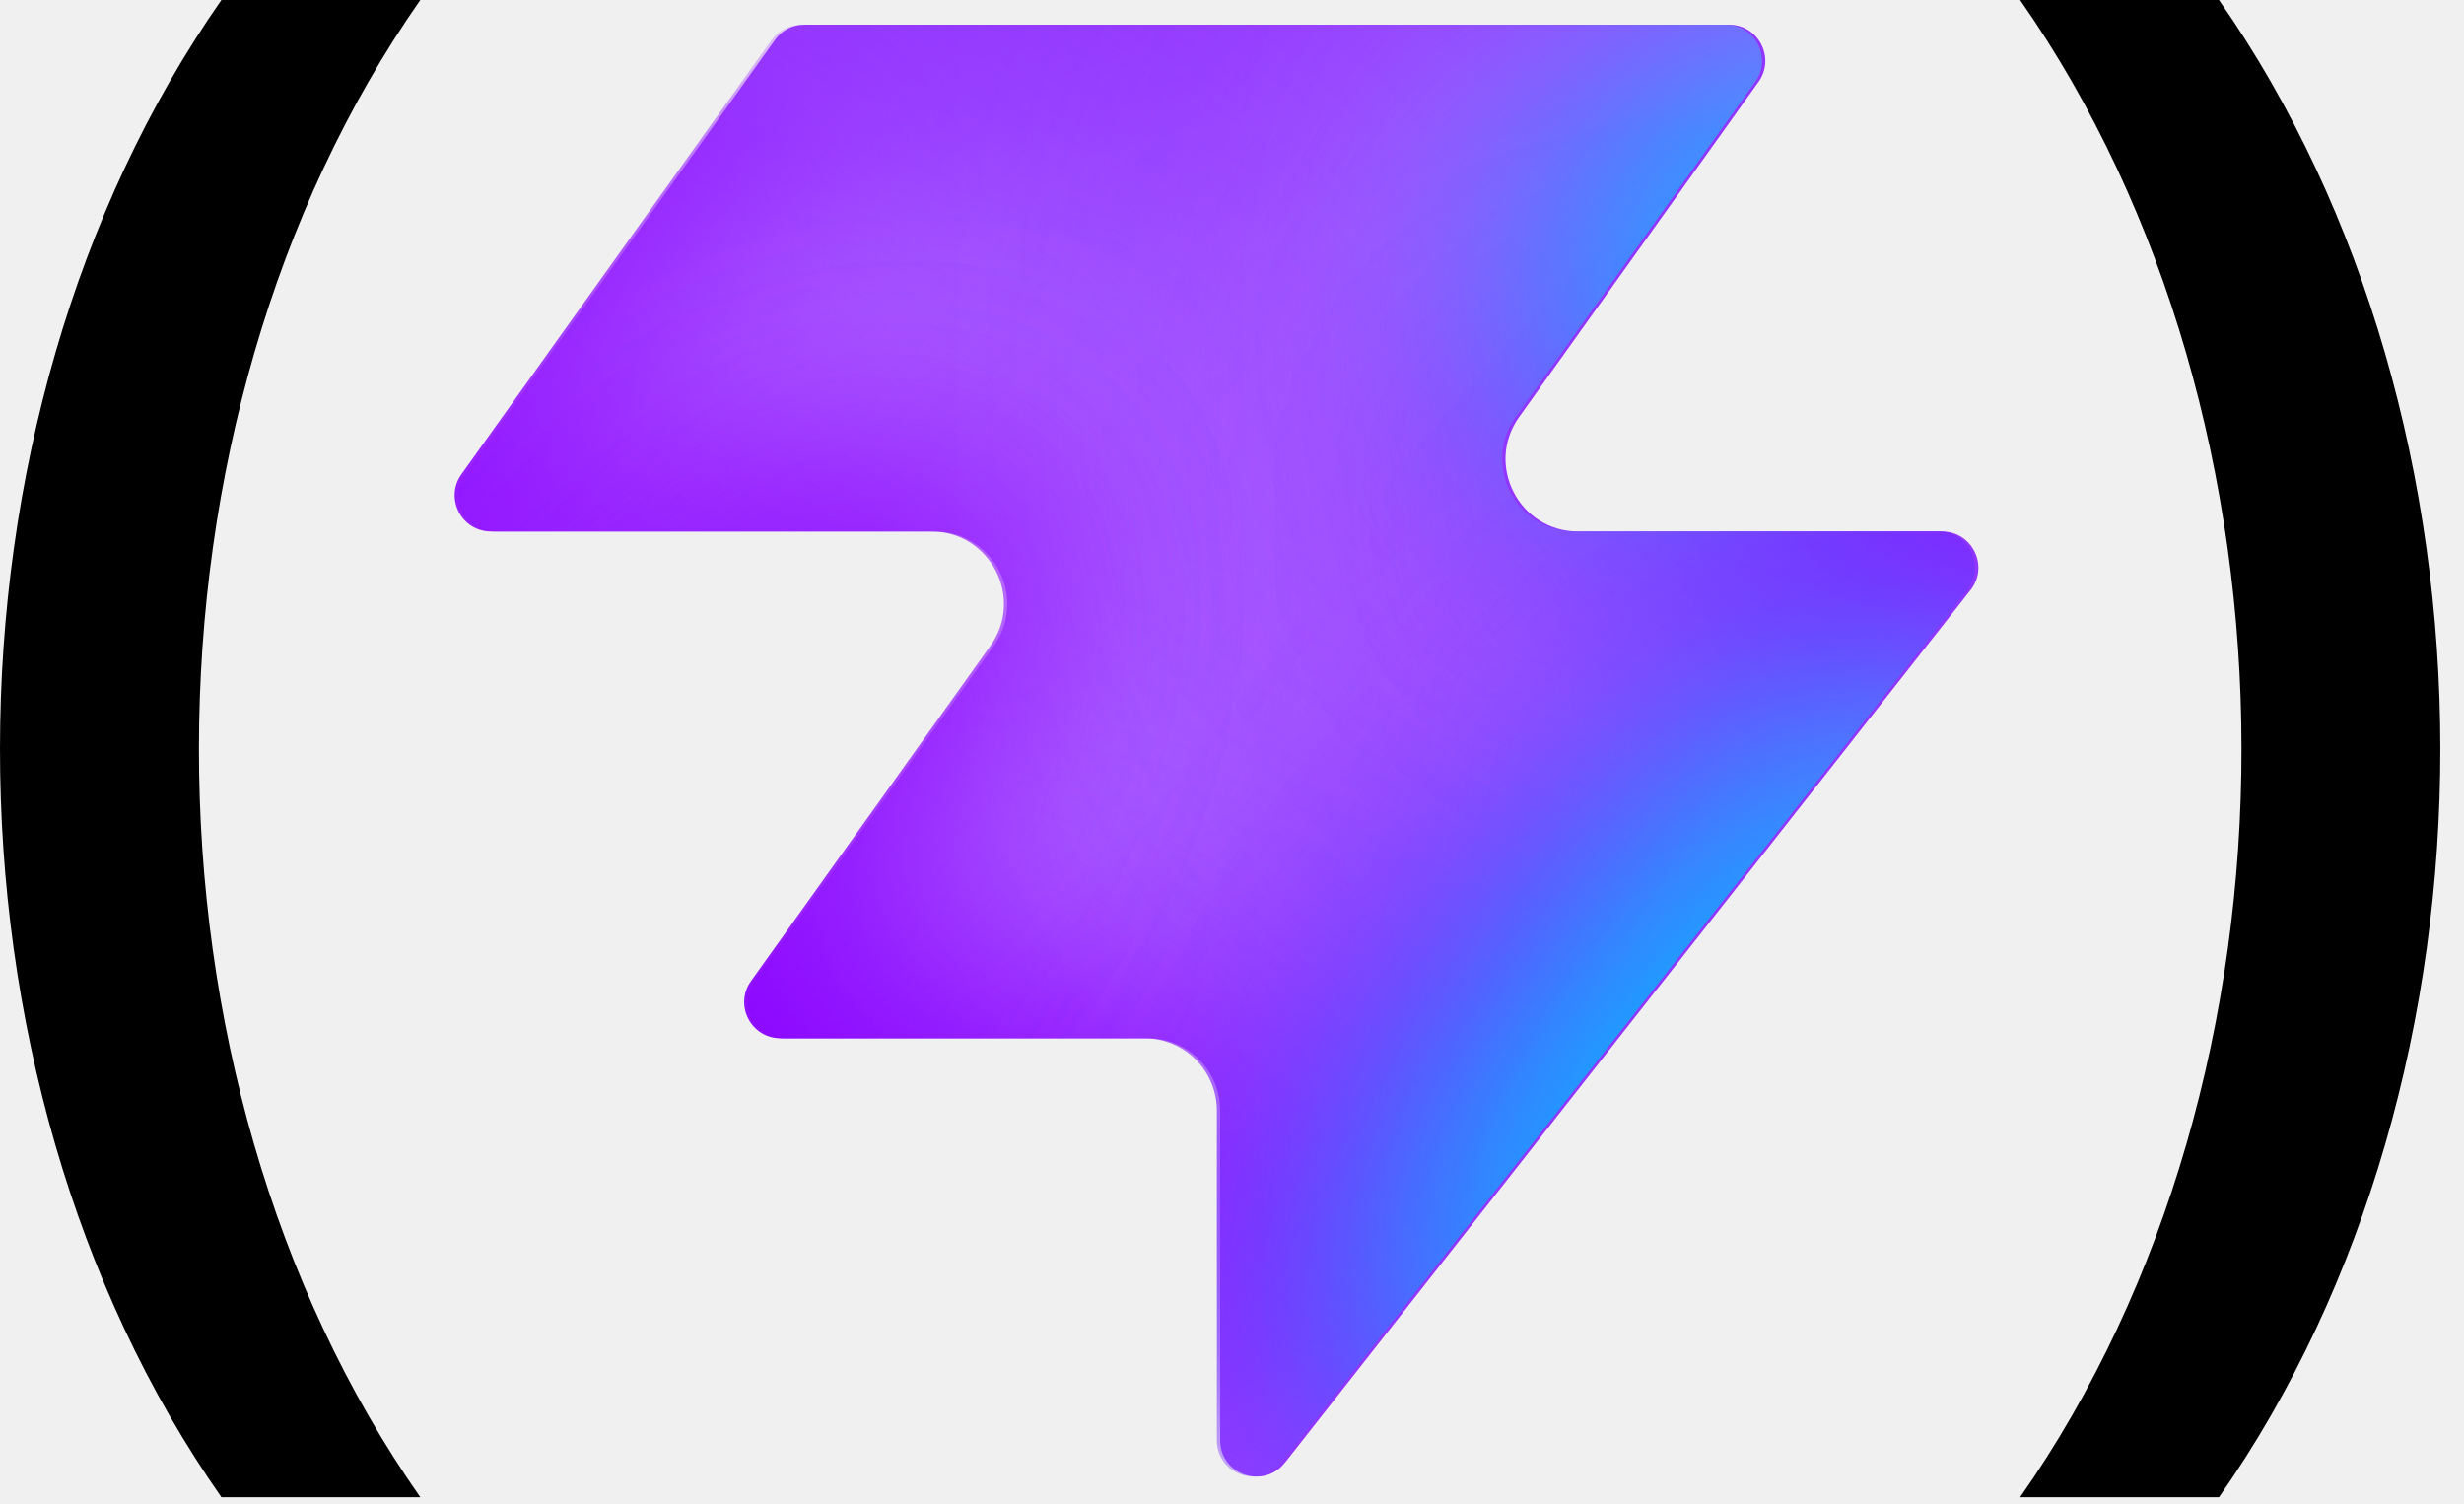
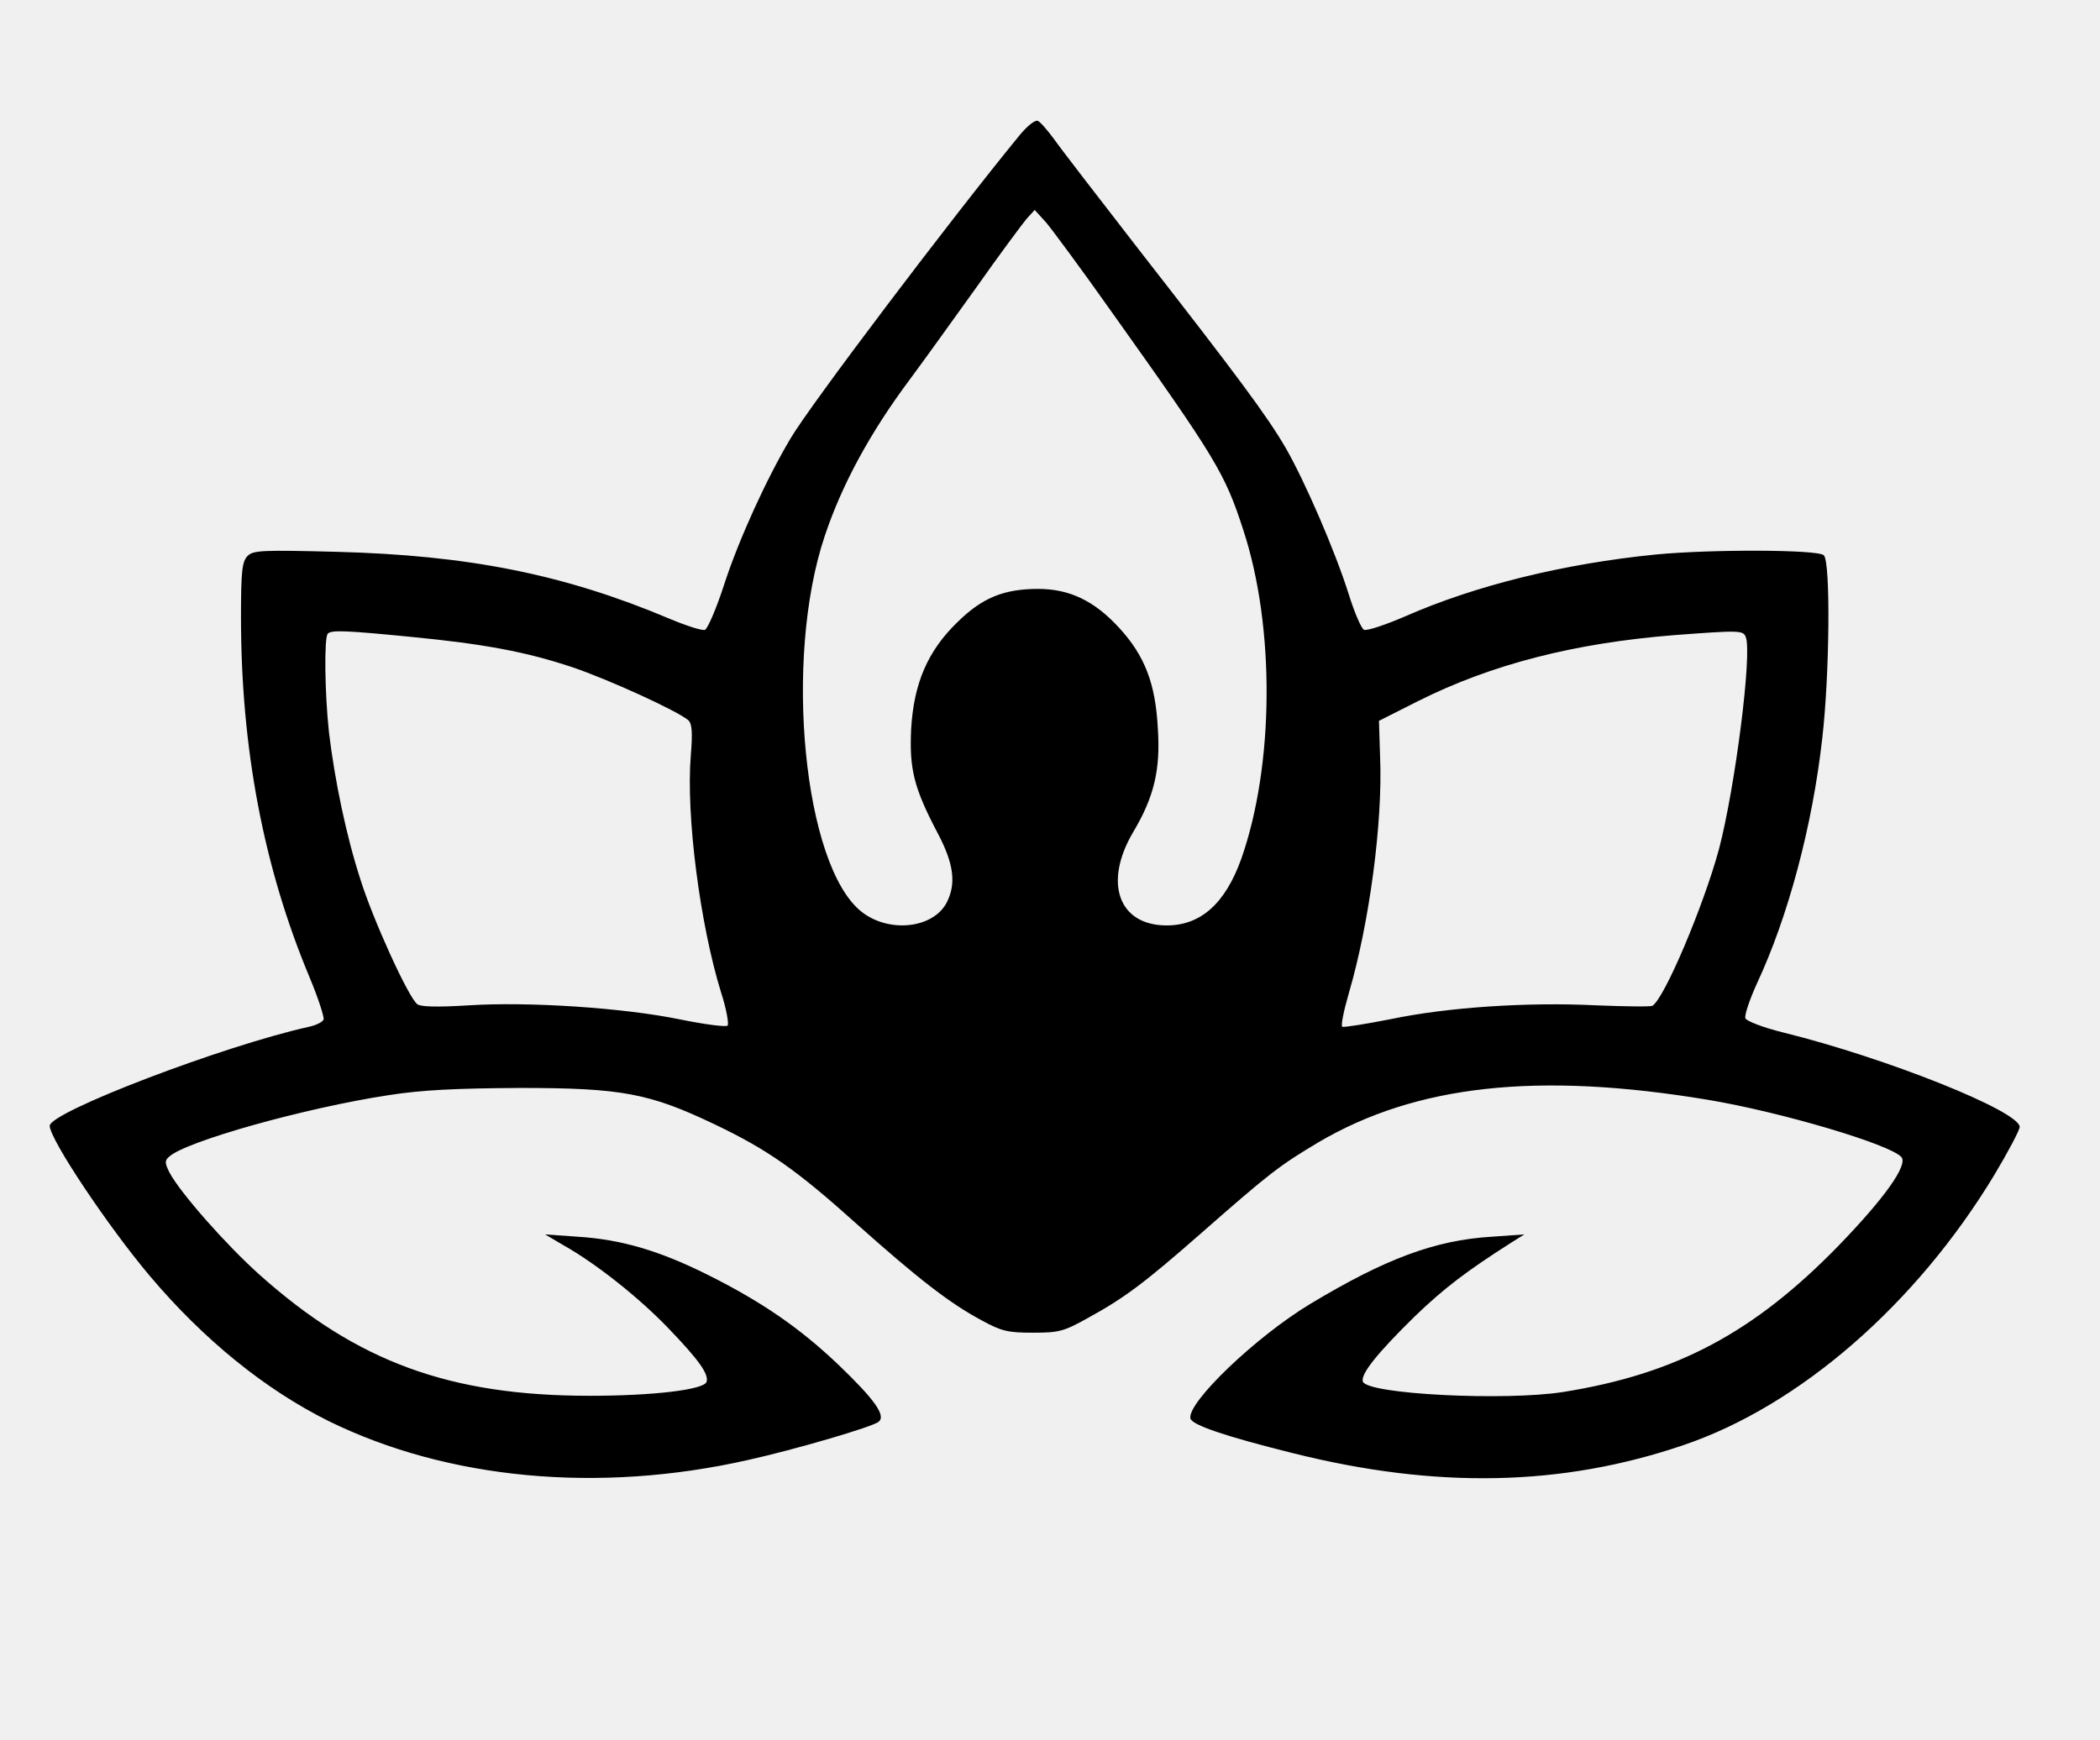
- <svg xmlns="http://www.w3.org/2000/svg" width="77" height="47" fill="none" aria-labelledby="vite-logo-title" viewBox="0 0 77 47">
-   <style>.parenthesis{fill:#000}@media (prefers-color-scheme:dark){.parenthesis{fill:#fff}}</style>
-   <path fill="#9135ff" d="M40.151 45.71c-.663.844-2.02.374-2.02-.699V34.708a2.26 2.26 0 0 0-2.262-2.262H24.493c-.92 0-1.457-1.04-.92-1.788l7.479-10.471c1.07-1.498 0-3.578-1.842-3.578H15.443c-.92 0-1.456-1.04-.92-1.788l9.696-13.576c.213-.297.556-.474.92-.474h28.894c.92 0 1.456 1.04.92 1.788l-7.48 10.472c-1.07 1.497 0 3.578 1.842 3.578h11.376c.944 0 1.474 1.087.89 1.83L40.153 45.712z" />
-   <mask id="a" width="48" height="47" x="14" y="0" maskUnits="userSpaceOnUse" style="mask-type:alpha">
-     <path fill="#000" d="M40.047 45.71c-.663.843-2.02.374-2.02-.699V34.708a2.26 2.26 0 0 0-2.262-2.262H24.389c-.92 0-1.457-1.04-.92-1.788l7.479-10.472c1.07-1.497 0-3.578-1.842-3.578H15.34c-.92 0-1.456-1.04-.92-1.788l9.696-13.575c.213-.297.556-.474.92-.474H53.93c.92 0 1.456 1.04.92 1.788L47.37 13.03c-1.07 1.498 0 3.578 1.842 3.578h11.376c.944 0 1.474 1.088.89 1.831L40.049 45.712z" />
-   </mask>
-   <g mask="url(#a)">
-     <g filter="url(#b)">
-       <ellipse cx="5.508" cy="14.704" fill="#eee6ff" rx="5.508" ry="14.704" transform="rotate(269.814 20.96 11.29)scale(-1 1)" />
-     </g>
-     <g filter="url(#c)">
-       <ellipse cx="10.399" cy="29.851" fill="#eee6ff" rx="10.399" ry="29.851" transform="rotate(89.814 -16.902 -8.275)scale(1 -1)" />
-     </g>
-     <g filter="url(#d)">
-       <ellipse cx="5.508" cy="30.487" fill="#8900ff" rx="5.508" ry="30.487" transform="rotate(89.814 -19.197 -7.127)scale(1 -1)" />
-     </g>
-     <g filter="url(#e)">
-       <ellipse cx="5.508" cy="30.599" fill="#8900ff" rx="5.508" ry="30.599" transform="rotate(89.814 -25.928 4.177)scale(1 -1)" />
-     </g>
-     <g filter="url(#f)">
-       <ellipse cx="5.508" cy="30.599" fill="#8900ff" rx="5.508" ry="30.599" transform="rotate(89.814 -25.738 5.52)scale(1 -1)" />
-     </g>
-     <g filter="url(#g)">
-       <ellipse cx="14.072" cy="22.078" fill="#eee6ff" rx="14.072" ry="22.078" transform="rotate(93.35 31.245 55.578)scale(-1 1)" />
-     </g>
-     <g filter="url(#h)">
-       <ellipse cx="3.47" cy="21.501" fill="#8900ff" rx="3.47" ry="21.501" transform="rotate(89.009 35.419 55.202)scale(-1 1)" />
-     </g>
-     <g filter="url(#i)">
-       <ellipse cx="3.47" cy="21.501" fill="#8900ff" rx="3.47" ry="21.501" transform="rotate(89.009 35.419 55.202)scale(-1 1)" />
-     </g>
-     <g filter="url(#j)">
-       <ellipse cx="14.592" cy="9.743" fill="#8900ff" rx="4.407" ry="29.108" transform="rotate(39.51 14.592 9.743)" />
-     </g>
-     <g filter="url(#k)">
-       <ellipse cx="61.728" cy="-5.321" fill="#8900ff" rx="4.407" ry="29.108" transform="rotate(37.892 61.728 -5.32)" />
-     </g>
-     <g filter="url(#l)">
-       <ellipse cx="55.618" cy="7.104" fill="#00c2ff" rx="5.971" ry="9.665" transform="rotate(37.892 55.618 7.104)" />
-     </g>
-     <g filter="url(#m)">
-       <ellipse cx="12.326" cy="39.103" fill="#8900ff" rx="4.407" ry="29.108" transform="rotate(37.892 12.326 39.103)" />
-     </g>
-     <g filter="url(#n)">
-       <ellipse cx="12.326" cy="39.103" fill="#8900ff" rx="4.407" ry="29.108" transform="rotate(37.892 12.326 39.103)" />
-     </g>
-     <g filter="url(#o)">
-       <ellipse cx="49.857" cy="30.678" fill="#8900ff" rx="4.407" ry="29.108" transform="rotate(37.892 49.857 30.678)" />
-     </g>
-     <g filter="url(#p)">
-       <ellipse cx="52.623" cy="33.171" fill="#00c2ff" rx="5.971" ry="15.297" transform="rotate(37.892 52.623 33.17)" />
-     </g>
+ <svg xmlns="http://www.w3.org/2000/svg" version="1.0" width="549pt" height="455pt" viewBox="0 0 549 455" preserveAspectRatio="xMidYMid meet">
+   <g transform="translate(0,455) scale(0.1,-0.1)" fill="#000000" stroke="none">
+     <path d="M2666 4197 c-181 -221 -547 -705 -599 -793 -62 -104 -135 -263 -174 -383 -20 -62 -43 -115 -50 -118 -7 -3 -50 11 -95 30 -273 115 -523 165 -868 174 -195 5 -218 4 -233 -11 -14 -15 -17 -39 -17 -159 0 -344 59 -655 179 -942 23 -55 39 -105 37 -111 -3 -7 -20 -15 -38 -19 -222 -49 -678 -223 -678 -259 0 -35 153 -264 262 -393 141 -167 302 -297 467 -379 311 -153 706 -190 1096 -102 122 27 327 87 342 100 20 16 -11 59 -106 150 -101 96 -200 164 -340 234 -128 64 -228 93 -341 100 l-85 6 51 -30 c83 -47 194 -135 270 -214 81 -84 108 -122 101 -142 -8 -20 -138 -36 -305 -36 -367 0 -609 89 -864 317 -88 79 -207 214 -235 267 -12 24 -13 31 -1 41 42 40 356 128 573 161 89 14 178 18 345 19 266 0 338 -14 508 -95 140 -67 214 -119 372 -261 157 -140 241 -206 325 -251 53 -29 69 -33 135 -33 68 0 81 3 145 39 95 52 148 92 295 221 181 159 205 177 307 238 255 150 573 185 1018 111 192 -32 478 -117 506 -150 17 -21 -44 -107 -165 -232 -221 -227 -424 -335 -719 -382 -152 -24 -512 -6 -524 27 -7 19 38 75 136 171 77 74 135 118 251 192 l35 22 -85 -6 c-149 -9 -279 -58 -475 -176 -141 -85 -321 -257 -313 -299 3 -17 91 -47 268 -91 375 -94 704 -87 1021 21 304 103 609 369 813 707 36 60 66 117 66 125 0 41 -347 180 -618 247 -53 13 -96 30 -99 37 -3 8 11 49 30 91 81 173 145 410 171 642 19 164 22 460 4 478 -15 15 -292 16 -439 2 -241 -24 -472 -81 -656 -162 -51 -22 -99 -38 -107 -35 -7 3 -25 45 -40 93 -36 114 -114 294 -165 383 -49 84 -124 185 -382 516 -107 138 -208 269 -224 292 -17 23 -36 45 -42 47 -7 3 -28 -14 -47 -37z m239 -461 c274 -385 297 -423 345 -571 84 -255 81 -617 -5 -861 -42 -117 -106 -174 -195 -174 -126 0 -166 112 -87 245 54 91 71 162 64 269 -6 118 -34 191 -101 264 -65 71 -130 102 -212 102 -89 0 -146 -23 -210 -86 -79 -76 -115 -161 -122 -280 -5 -105 7 -154 69 -272 43 -81 49 -133 24 -182 -35 -68 -151 -81 -223 -24 -151 120 -204 660 -96 982 45 135 119 271 222 409 32 43 109 150 172 238 62 88 123 170 134 183 l21 23 30 -33 c16 -19 93 -123 170 -232z m-1835 -851 c198 -19 307 -40 427 -80 94 -32 270 -112 302 -138 10 -9 12 -30 7 -92 -13 -157 24 -442 79 -620 14 -43 21 -83 17 -87 -4 -4 -59 3 -123 16 -150 31 -399 47 -554 37 -81 -5 -125 -4 -134 3 -23 17 -116 221 -149 327 -37 114 -67 259 -82 384 -11 102 -13 248 -3 258 9 10 50 8 213 -8z m3494 -1 c17 -43 -28 -394 -70 -554 -39 -145 -142 -390 -174 -410 -4 -3 -70 -2 -146 1 -181 9 -390 -5 -538 -36 -66 -13 -123 -22 -127 -20 -4 3 4 42 17 87 54 184 89 447 82 618 l-3 95 103 52 c192 96 407 151 667 172 173 13 182 13 189 -5z" />
  </g>
-   <path d="M6.919 0c-9.198 13.166-9.252 33.575 0 46.789h6.215c-9.25-13.214-9.196-33.623 0-46.789zm62.424 0h-6.215c9.198 13.166 9.252 33.575 0 46.789h6.215c9.25-13.214 9.196-33.623 0-46.789" class="parenthesis" />
-   <defs>
-     <filter id="b" width="60.045" height="41.654" x="-5.564" y="16.92" color-interpolation-filters="sRGB" filterUnits="userSpaceOnUse">
-       <feFlood flood-opacity="0" result="BackgroundImageFix" />
-       <feBlend in="SourceGraphic" in2="BackgroundImageFix" result="shape" />
-       <feGaussianBlur result="effect1_foregroundBlur_2002_17286" stdDeviation="7.659" />
-     </filter>
-     <filter id="c" width="90.34" height="51.437" x="-40.407" y="-6.762" color-interpolation-filters="sRGB" filterUnits="userSpaceOnUse">
-       <feFlood flood-opacity="0" result="BackgroundImageFix" />
-       <feBlend in="SourceGraphic" in2="BackgroundImageFix" result="shape" />
-       <feGaussianBlur result="effect1_foregroundBlur_2002_17286" stdDeviation="7.659" />
-     </filter>
-     <filter id="d" width="79.355" height="29.4" x="-35.435" y="2.801" color-interpolation-filters="sRGB" filterUnits="userSpaceOnUse">
-       <feFlood flood-opacity="0" result="BackgroundImageFix" />
-       <feBlend in="SourceGraphic" in2="BackgroundImageFix" result="shape" />
-       <feGaussianBlur result="effect1_foregroundBlur_2002_17286" stdDeviation="4.596" />
-     </filter>
-     <filter id="e" width="79.579" height="29.4" x="-30.84" y="20.8" color-interpolation-filters="sRGB" filterUnits="userSpaceOnUse">
-       <feFlood flood-opacity="0" result="BackgroundImageFix" />
-       <feBlend in="SourceGraphic" in2="BackgroundImageFix" result="shape" />
-       <feGaussianBlur result="effect1_foregroundBlur_2002_17286" stdDeviation="4.596" />
-     </filter>
-     <filter id="f" width="79.579" height="29.4" x="-29.307" y="21.949" color-interpolation-filters="sRGB" filterUnits="userSpaceOnUse">
-       <feFlood flood-opacity="0" result="BackgroundImageFix" />
-       <feBlend in="SourceGraphic" in2="BackgroundImageFix" result="shape" />
-       <feGaussianBlur result="effect1_foregroundBlur_2002_17286" stdDeviation="4.596" />
-     </filter>
-     <filter id="g" width="74.749" height="58.852" x="29.961" y="-17.13" color-interpolation-filters="sRGB" filterUnits="userSpaceOnUse">
-       <feFlood flood-opacity="0" result="BackgroundImageFix" />
-       <feBlend in="SourceGraphic" in2="BackgroundImageFix" result="shape" />
-       <feGaussianBlur result="effect1_foregroundBlur_2002_17286" stdDeviation="7.659" />
-     </filter>
-     <filter id="h" width="61.377" height="25.362" x="37.754" y="3.055" color-interpolation-filters="sRGB" filterUnits="userSpaceOnUse">
-       <feFlood flood-opacity="0" result="BackgroundImageFix" />
-       <feBlend in="SourceGraphic" in2="BackgroundImageFix" result="shape" />
-       <feGaussianBlur result="effect1_foregroundBlur_2002_17286" stdDeviation="4.596" />
-     </filter>
-     <filter id="i" width="61.377" height="25.362" x="37.754" y="3.055" color-interpolation-filters="sRGB" filterUnits="userSpaceOnUse">
-       <feFlood flood-opacity="0" result="BackgroundImageFix" />
-       <feBlend in="SourceGraphic" in2="BackgroundImageFix" result="shape" />
-       <feGaussianBlur result="effect1_foregroundBlur_2002_17286" stdDeviation="4.596" />
-     </filter>
-     <filter id="j" width="56.045" height="63.649" x="-13.43" y="-22.082" color-interpolation-filters="sRGB" filterUnits="userSpaceOnUse">
-       <feFlood flood-opacity="0" result="BackgroundImageFix" />
-       <feBlend in="SourceGraphic" in2="BackgroundImageFix" result="shape" />
-       <feGaussianBlur result="effect1_foregroundBlur_2002_17286" stdDeviation="4.596" />
-     </filter>
-     <filter id="k" width="54.814" height="64.646" x="34.321" y="-37.644" color-interpolation-filters="sRGB" filterUnits="userSpaceOnUse">
-       <feFlood flood-opacity="0" result="BackgroundImageFix" />
-       <feBlend in="SourceGraphic" in2="BackgroundImageFix" result="shape" />
-       <feGaussianBlur result="effect1_foregroundBlur_2002_17286" stdDeviation="4.596" />
-     </filter>
-     <filter id="l" width="33.541" height="35.313" x="38.847" y="-10.552" color-interpolation-filters="sRGB" filterUnits="userSpaceOnUse">
-       <feFlood flood-opacity="0" result="BackgroundImageFix" />
-       <feBlend in="SourceGraphic" in2="BackgroundImageFix" result="shape" />
-       <feGaussianBlur result="effect1_foregroundBlur_2002_17286" stdDeviation="4.596" />
-     </filter>
-     <filter id="m" width="54.814" height="64.646" x="-15.081" y="6.78" color-interpolation-filters="sRGB" filterUnits="userSpaceOnUse">
-       <feFlood flood-opacity="0" result="BackgroundImageFix" />
-       <feBlend in="SourceGraphic" in2="BackgroundImageFix" result="shape" />
-       <feGaussianBlur result="effect1_foregroundBlur_2002_17286" stdDeviation="4.596" />
-     </filter>
-     <filter id="n" width="54.814" height="64.646" x="-15.081" y="6.78" color-interpolation-filters="sRGB" filterUnits="userSpaceOnUse">
-       <feFlood flood-opacity="0" result="BackgroundImageFix" />
-       <feBlend in="SourceGraphic" in2="BackgroundImageFix" result="shape" />
-       <feGaussianBlur result="effect1_foregroundBlur_2002_17286" stdDeviation="4.596" />
-     </filter>
-     <filter id="o" width="54.814" height="64.646" x="22.45" y="-1.645" color-interpolation-filters="sRGB" filterUnits="userSpaceOnUse">
-       <feFlood flood-opacity="0" result="BackgroundImageFix" />
-       <feBlend in="SourceGraphic" in2="BackgroundImageFix" result="shape" />
-       <feGaussianBlur result="effect1_foregroundBlur_2002_17286" stdDeviation="4.596" />
-     </filter>
-     <filter id="p" width="39.409" height="43.623" x="32.919" y="11.36" color-interpolation-filters="sRGB" filterUnits="userSpaceOnUse">
-       <feFlood flood-opacity="0" result="BackgroundImageFix" />
-       <feBlend in="SourceGraphic" in2="BackgroundImageFix" result="shape" />
-       <feGaussianBlur result="effect1_foregroundBlur_2002_17286" stdDeviation="4.596" />
-     </filter>
-   </defs>
</svg>
